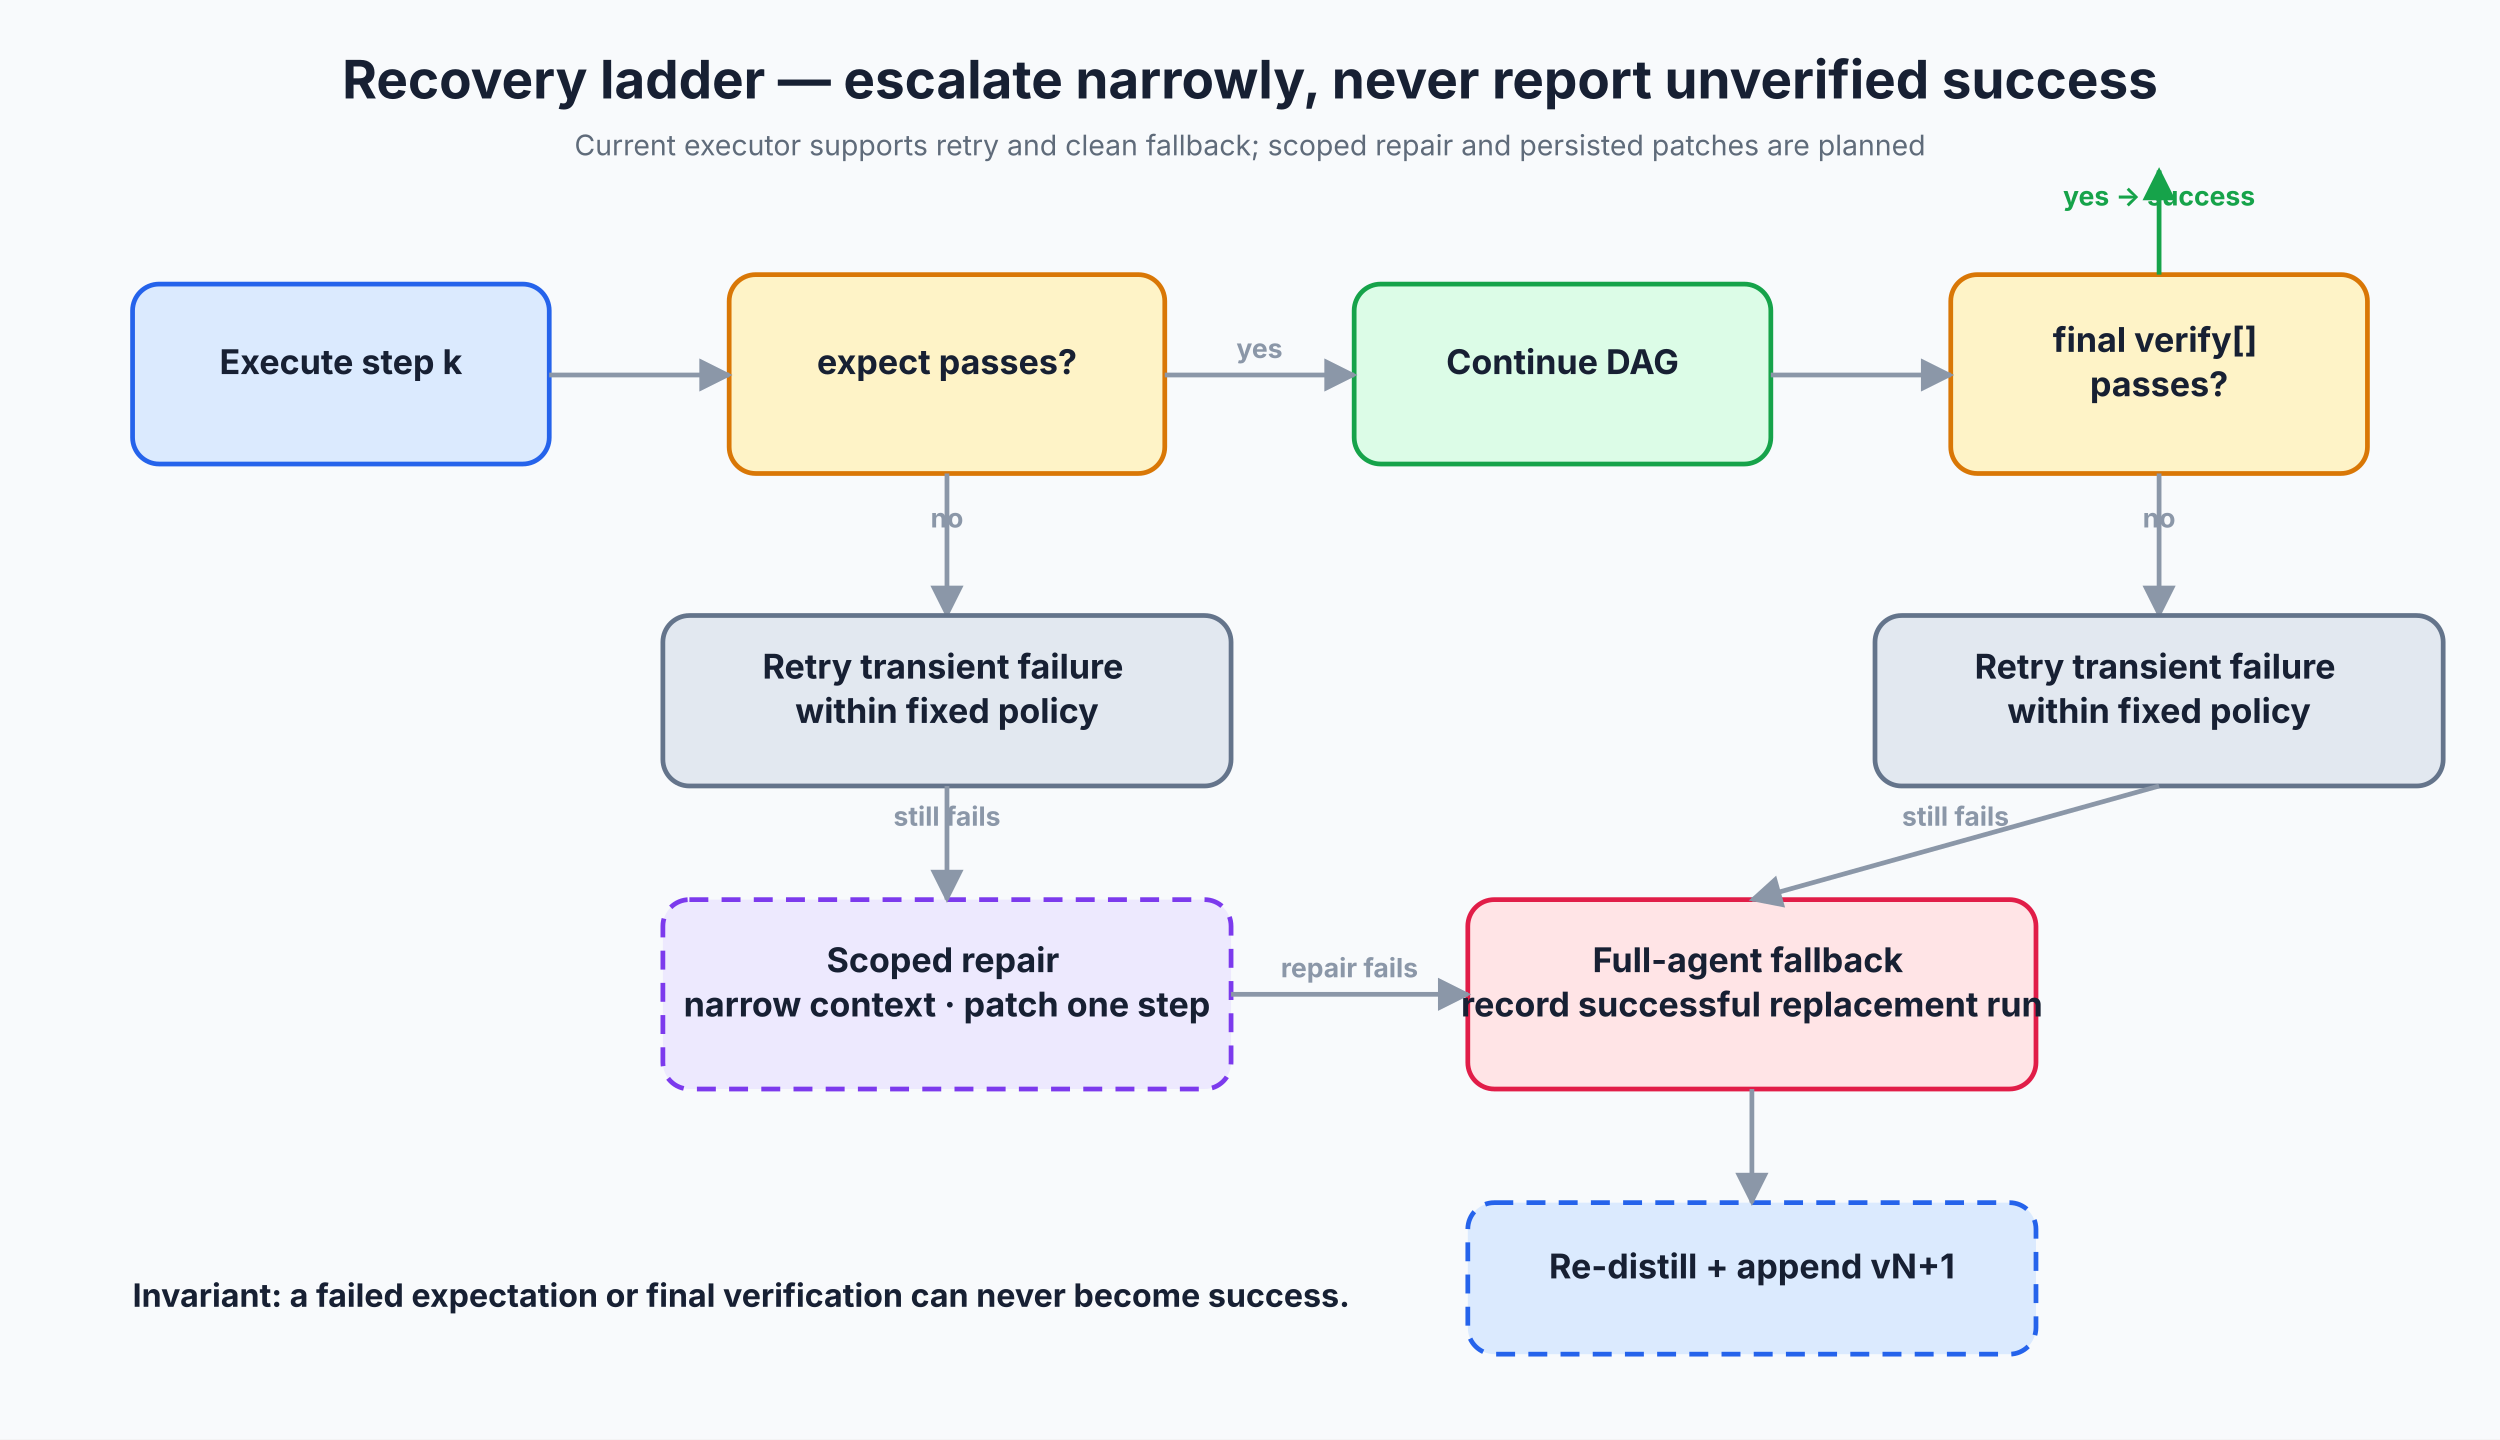
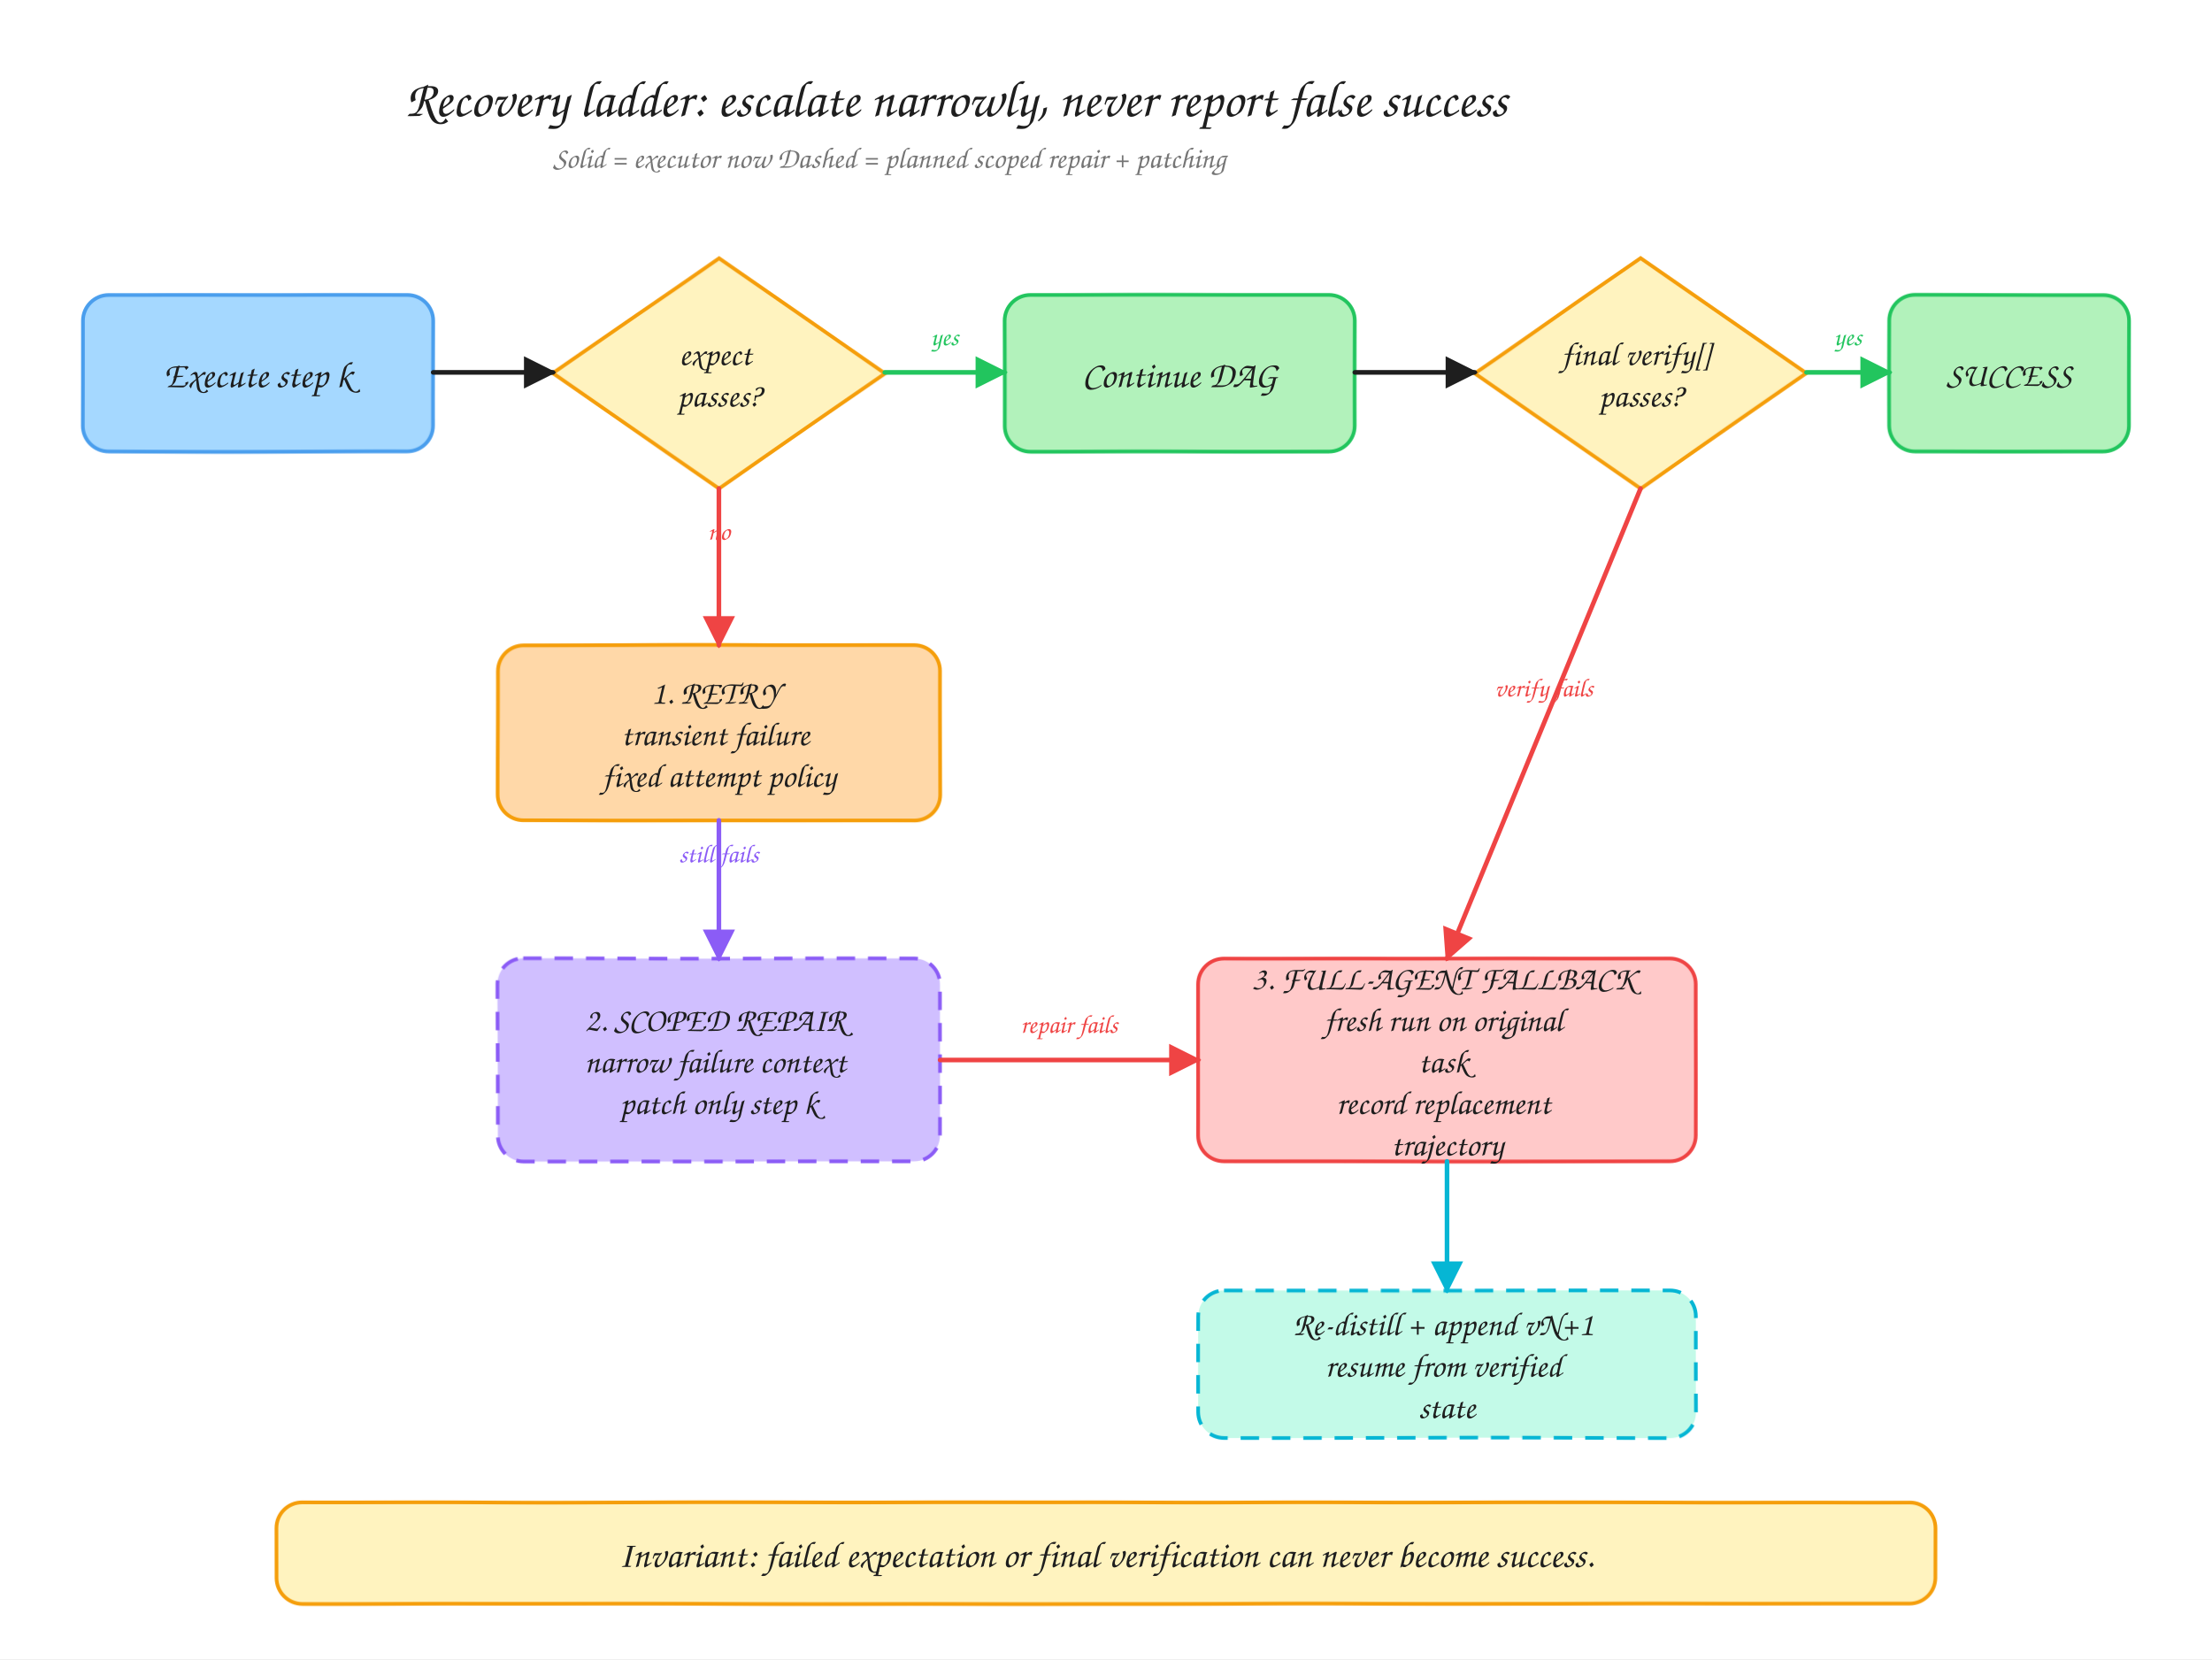
- <svg xmlns="http://www.w3.org/2000/svg" width="1320" height="760" viewBox="0 0 1320 760" role="img" aria-labelledby="title desc">
+ <svg xmlns="http://www.w3.org/2000/svg" width="1200" height="900" viewBox="0 0 1200 900" role="img">
  <defs>
+     <filter id="rough" x="-3%" y="-3%" width="106%" height="106%">
+       <feTurbulence type="fractalNoise" baseFrequency="0.012" numOctaves="1" seed="7" result="noise" />
+       <feDisplacementMap in="SourceGraphic" in2="noise" scale="0.7" />
+     </filter>
    <marker id="arrow" viewBox="0 0 10 10" refX="9" refY="5" markerWidth="7" markerHeight="7" orient="auto-start-reverse">
      <path d="M 0 0 L 10 5 L 0 10 z" fill="context-stroke" />
    </marker>
  </defs>
-   <rect width="100%" height="100%" fill="#f8fafc" />
-   <text x="50%" y="52" text-anchor="middle" fill="#172033" font-family="Inter, ui-sans-serif, system-ui, sans-serif" font-size="28" font-weight="750">Recovery ladder — escalate narrowly, never report unverified success</text>
-   <text x="50%" y="82" text-anchor="middle" fill="#5f6b7a" font-family="Inter, ui-sans-serif, system-ui, sans-serif" font-size="15">Current executor supports retry and clean fallback; scoped repair and persisted patches are planned</text>
-   <rect x="70" y="150" width="220" height="95" rx="14" fill="#dbeafe" stroke="#2563eb" stroke-width="2.5" />
-   <text x="180" y="197.5" text-anchor="middle" fill="#172033" font-family="Inter, ui-sans-serif, system-ui, sans-serif" font-size="18" font-weight="700">
-     <tspan x="180" dy="0">Execute step k</tspan>
+   <rect width="1200" height="900" fill="#ffffff" />
+   <text x="220" y="63" text-anchor="start" fill="#1e1e1e" font-family="Virgil, Segoe Print, cursive" font-size="28" font-weight="600">
+     <tspan x="220" dy="0">Recovery ladder: escalate narrowly, never report false success</tspan>
  </text>
-   <rect x="385" y="145" width="230" height="105" rx="14" fill="#fef3c7" stroke="#d97706" stroke-width="2.5" />
-   <text x="500" y="197.5" text-anchor="middle" fill="#172033" font-family="Inter, ui-sans-serif, system-ui, sans-serif" font-size="18" font-weight="700">
-     <tspan x="500" dy="0">expect passes?</tspan>
+   <text x="300" y="91" text-anchor="start" fill="#757575" font-family="Virgil, Segoe Print, cursive" font-size="16" font-weight="600">
+     <tspan x="300" dy="0">Solid = executor now     Dashed = planned scoped repair + patching</tspan>
  </text>
-   <rect x="715" y="150" width="220" height="95" rx="14" fill="#dcfce7" stroke="#16a34a" stroke-width="2.5" />
-   <text x="825" y="197.5" text-anchor="middle" fill="#172033" font-family="Inter, ui-sans-serif, system-ui, sans-serif" font-size="18" font-weight="700">
-     <tspan x="825" dy="0">Continue DAG</tspan>
+   <rect x="45" y="160" width="190" height="85" rx="14" fill="#a5d8ff" stroke="#4a9eed" stroke-width="2" opacity="1" filter="url(#rough)" />
+   <text x="140" y="210" text-anchor="middle" fill="#1e1e1e" font-family="Virgil, Segoe Print, cursive" font-size="20" font-weight="600">
+     <tspan x="140" dy="0">Execute step k</tspan>
  </text>
-   <rect x="1030" y="145" width="220" height="105" rx="14" fill="#fef3c7" stroke="#d97706" stroke-width="2.5" />
-   <text x="1140" y="185.8" text-anchor="middle" fill="#172033" font-family="Inter, ui-sans-serif, system-ui, sans-serif" font-size="18" font-weight="700">
-     <tspan x="1140" dy="0">final verify[]</tspan>
-     <tspan x="1140" dy="23.4">passes?</tspan>
+   <polygon points="390,140 480,202.5 390,265 300,202.5" fill="#fff3bf" stroke="#f59e0b" stroke-width="2" opacity="1" filter="url(#rough)" />
+   <text x="390" y="198" text-anchor="middle" fill="#1e1e1e" font-family="Virgil, Segoe Print, cursive" font-size="18" font-weight="600">
+     <tspan x="390" dy="0">expect</tspan>
+     <tspan x="390" dy="22.5">passes?</tspan>
  </text>
-   <line x1="290" y1="198" x2="385" y2="198" stroke="#8b97a8" stroke-width="2.5" marker-end="url(#arrow)" />
-   <line x1="615" y1="198" x2="715" y2="198" stroke="#8b97a8" stroke-width="2.5" marker-end="url(#arrow)" />
-   <text x="665" y="189" text-anchor="middle" fill="#8b97a8" font-family="Inter, ui-sans-serif, system-ui, sans-serif" font-size="14" font-weight="650">yes</text>
-   <line x1="935" y1="198" x2="1030" y2="198" stroke="#8b97a8" stroke-width="2.5" marker-end="url(#arrow)" />
-   <line x1="1140" y1="250" x2="1140" y2="325" stroke="#8b97a8" stroke-width="2.5" marker-end="url(#arrow)" />
-   <text x="1140" y="278.5" text-anchor="middle" fill="#8b97a8" font-family="Inter, ui-sans-serif, system-ui, sans-serif" font-size="14" font-weight="650">no</text>
-   <rect x="990" y="325" width="300" height="90" rx="14" fill="#e2e8f0" stroke="#64748b" stroke-width="2.5" />
-   <text x="1140" y="358.3" text-anchor="middle" fill="#172033" font-family="Inter, ui-sans-serif, system-ui, sans-serif" font-size="18" font-weight="700">
-     <tspan x="1140" dy="0">Retry transient failure</tspan>
-     <tspan x="1140" dy="23.4">within fixed policy</tspan>
+   <rect x="545" y="160" width="190" height="85" rx="14" fill="#b2f2bb" stroke="#22c55e" stroke-width="2" opacity="1" filter="url(#rough)" />
+   <text x="640" y="210" text-anchor="middle" fill="#1e1e1e" font-family="Virgil, Segoe Print, cursive" font-size="20" font-weight="600">
+     <tspan x="640" dy="0">Continue DAG</tspan>
  </text>
-   <line x1="500" y1="250" x2="500" y2="325" stroke="#8b97a8" stroke-width="2.5" marker-end="url(#arrow)" />
-   <text x="500" y="278.5" text-anchor="middle" fill="#8b97a8" font-family="Inter, ui-sans-serif, system-ui, sans-serif" font-size="14" font-weight="650">no</text>
-   <rect x="350" y="325" width="300" height="90" rx="14" fill="#e2e8f0" stroke="#64748b" stroke-width="2.5" />
-   <text x="500" y="358.3" text-anchor="middle" fill="#172033" font-family="Inter, ui-sans-serif, system-ui, sans-serif" font-size="18" font-weight="700">
-     <tspan x="500" dy="0">Retry transient failure</tspan>
-     <tspan x="500" dy="23.4">within fixed policy</tspan>
+   <polygon points="890,140 980,202.5 890,265 800,202.5" fill="#fff3bf" stroke="#f59e0b" stroke-width="2" opacity="1" filter="url(#rough)" />
+   <text x="890" y="198" text-anchor="middle" fill="#1e1e1e" font-family="Virgil, Segoe Print, cursive" font-size="18" font-weight="600">
+     <tspan x="890" dy="0">final verify[]</tspan>
+     <tspan x="890" dy="22.5">passes?</tspan>
  </text>
-   <rect x="350" y="475" width="300" height="100" rx="14" fill="#ede9fe" stroke="#7c3aed" stroke-width="2.5" stroke-dasharray="10 7" />
-   <text x="500" y="513.3" text-anchor="middle" fill="#172033" font-family="Inter, ui-sans-serif, system-ui, sans-serif" font-size="18" font-weight="700">
-     <tspan x="500" dy="0">Scoped repair</tspan>
-     <tspan x="500" dy="23.4">narrow context · patch one step</tspan>
+   <rect x="1025" y="160" width="130" height="85" rx="14" fill="#b2f2bb" stroke="#22c55e" stroke-width="2" opacity="1" filter="url(#rough)" />
+   <text x="1090" y="209.25" text-anchor="middle" fill="#1e1e1e" font-family="Virgil, Segoe Print, cursive" font-size="18" font-weight="600">
+     <tspan x="1090" dy="0">SUCCESS</tspan>
  </text>
-   <rect x="775" y="475" width="300" height="100" rx="14" fill="#ffe4e6" stroke="#e11d48" stroke-width="2.5" />
-   <text x="925" y="513.3" text-anchor="middle" fill="#172033" font-family="Inter, ui-sans-serif, system-ui, sans-serif" font-size="18" font-weight="700">
-     <tspan x="925" dy="0">Full-agent fallback</tspan>
-     <tspan x="925" dy="23.4">record successful replacement run</tspan>
+   <polyline points="235,202 300,202" fill="none" stroke="#1e1e1e" stroke-width="2.5" stroke-linecap="round" stroke-linejoin="round" marker-end="url(#arrow)" />
+   <polyline points="480,202 545,202" fill="none" stroke="#22c55e" stroke-width="2.5" stroke-linecap="round" stroke-linejoin="round" marker-end="url(#arrow)" />
+   <text x="512.5" y="187.25" text-anchor="middle" fill="#22c55e" font-family="Virgil, Segoe Print, cursive" font-size="14" font-weight="600">
+     <tspan x="512.5" dy="0">yes</tspan>
  </text>
-   <line x1="500" y1="415" x2="500" y2="475" stroke="#8b97a8" stroke-width="2.5" marker-end="url(#arrow)" />
-   <text x="500" y="436" text-anchor="middle" fill="#8b97a8" font-family="Inter, ui-sans-serif, system-ui, sans-serif" font-size="14" font-weight="650">still fails</text>
-   <line x1="650" y1="525" x2="775" y2="525" stroke="#8b97a8" stroke-width="2.5" marker-end="url(#arrow)" />
-   <text x="712.5" y="516" text-anchor="middle" fill="#8b97a8" font-family="Inter, ui-sans-serif, system-ui, sans-serif" font-size="14" font-weight="650">repair fails</text>
-   <line x1="1140" y1="415" x2="925" y2="475" stroke="#8b97a8" stroke-width="2.5" marker-end="url(#arrow)" />
-   <text x="1032.5" y="436" text-anchor="middle" fill="#8b97a8" font-family="Inter, ui-sans-serif, system-ui, sans-serif" font-size="14" font-weight="650">still fails</text>
-   <rect x="775" y="635" width="300" height="80" rx="14" fill="#dbeafe" stroke="#2563eb" stroke-width="2.5" stroke-dasharray="10 7" />
-   <text x="925" y="675" text-anchor="middle" fill="#172033" font-family="Inter, ui-sans-serif, system-ui, sans-serif" font-size="18" font-weight="700">
-     <tspan x="925" dy="0">Re-distill + append vN+1</tspan>
+   <polyline points="735,202 800,202" fill="none" stroke="#1e1e1e" stroke-width="2.5" stroke-linecap="round" stroke-linejoin="round" marker-end="url(#arrow)" />
+   <polyline points="980,202 1025,202" fill="none" stroke="#22c55e" stroke-width="2.5" stroke-linecap="round" stroke-linejoin="round" marker-end="url(#arrow)" />
+   <text x="1002.5" y="187.25" text-anchor="middle" fill="#22c55e" font-family="Virgil, Segoe Print, cursive" font-size="14" font-weight="600">
+     <tspan x="1002.5" dy="0">yes</tspan>
  </text>
-   <line x1="925" y1="575" x2="925" y2="635" stroke="#8b97a8" stroke-width="2.5" marker-end="url(#arrow)" />
-   <line x1="1140" y1="145" x2="1140" y2="90" stroke="#16a34a" stroke-width="2.5" marker-end="url(#arrow)" />
-   <text x="1140" y="108.5" text-anchor="middle" fill="#16a34a" font-family="Inter, ui-sans-serif, system-ui, sans-serif" font-size="14" font-weight="650">yes → success</text>
-   <text x="70" y="690" text-anchor="start" fill="#172033" font-family="Inter, ui-sans-serif, system-ui, sans-serif" font-size="17" font-weight="700">
-     <tspan x="70" dy="0">Invariant: a failed expectation or final verification can never become success.</tspan>
+   <rect x="270" y="350" width="240" height="95" rx="14" fill="#ffd8a8" stroke="#f59e0b" stroke-width="2" opacity="1" filter="url(#rough)" />
+   <text x="390" y="381.75" text-anchor="middle" fill="#1e1e1e" font-family="Virgil, Segoe Print, cursive" font-size="18" font-weight="600">
+     <tspan x="390" dy="0">1. RETRY</tspan>
+     <tspan x="390" dy="22.5">transient failure</tspan>
+     <tspan x="390" dy="22.5">fixed attempt policy</tspan>
+   </text>
+   <polyline points="390,265 390,350" fill="none" stroke="#ef4444" stroke-width="2.5" stroke-linecap="round" stroke-linejoin="round" marker-end="url(#arrow)" />
+   <text x="390" y="292.75" text-anchor="middle" fill="#ef4444" font-family="Virgil, Segoe Print, cursive" font-size="14" font-weight="600">
+     <tspan x="390" dy="0">no</tspan>
+   </text>
+   <rect x="270" y="520" width="240" height="110" rx="14" fill="#d0bfff" stroke="#8b5cf6" stroke-width="2" stroke-dasharray="10 7" opacity="1" filter="url(#rough)" />
+   <text x="390" y="559.25" text-anchor="middle" fill="#1e1e1e" font-family="Virgil, Segoe Print, cursive" font-size="18" font-weight="600">
+     <tspan x="390" dy="0">2. SCOPED REPAIR</tspan>
+     <tspan x="390" dy="22.5">narrow failure context</tspan>
+     <tspan x="390" dy="22.5">patch only step k</tspan>
+   </text>
+   <polyline points="390,445 390,520" fill="none" stroke="#8b5cf6" stroke-width="2.5" stroke-linecap="round" stroke-linejoin="round" marker-end="url(#arrow)" />
+   <text x="390" y="467.75" text-anchor="middle" fill="#8b5cf6" font-family="Virgil, Segoe Print, cursive" font-size="14" font-weight="600">
+     <tspan x="390" dy="0">still fails</tspan>
+   </text>
+   <rect x="650" y="520" width="270" height="110" rx="14" fill="#ffc9c9" stroke="#ef4444" stroke-width="2" opacity="1" filter="url(#rough)" />
+   <text x="785" y="536.75" text-anchor="middle" fill="#1e1e1e" font-family="Virgil, Segoe Print, cursive" font-size="18" font-weight="600">
+     <tspan x="785" dy="0">3. FULL-AGENT FALLBACK</tspan>
+     <tspan x="785" dy="22.5">fresh run on original</tspan>
+     <tspan x="785" dy="22.5">task</tspan>
+     <tspan x="785" dy="22.5">record replacement</tspan>
+     <tspan x="785" dy="22.5">trajectory</tspan>
+   </text>
+   <polyline points="510,575 650,575" fill="none" stroke="#ef4444" stroke-width="2.5" stroke-linecap="round" stroke-linejoin="round" marker-end="url(#arrow)" />
+   <text x="580" y="560.25" text-anchor="middle" fill="#ef4444" font-family="Virgil, Segoe Print, cursive" font-size="14" font-weight="600">
+     <tspan x="580" dy="0">repair fails</tspan>
+   </text>
+   <polyline points="890,265 785,520" fill="none" stroke="#ef4444" stroke-width="2.5" stroke-linecap="round" stroke-linejoin="round" marker-end="url(#arrow)" />
+   <text x="837.5" y="377.75" text-anchor="middle" fill="#ef4444" font-family="Virgil, Segoe Print, cursive" font-size="14" font-weight="600">
+     <tspan x="837.5" dy="0">verify fails</tspan>
+   </text>
+   <rect x="650" y="700" width="270" height="80" rx="14" fill="#c3fae8" stroke="#06b6d4" stroke-width="2" stroke-dasharray="10 7" opacity="1" filter="url(#rough)" />
+   <text x="785" y="724.25" text-anchor="middle" fill="#1e1e1e" font-family="Virgil, Segoe Print, cursive" font-size="18" font-weight="600">
+     <tspan x="785" dy="0">Re-distill + append vN+1</tspan>
+     <tspan x="785" dy="22.5">resume from verified</tspan>
+     <tspan x="785" dy="22.5">state</tspan>
+   </text>
+   <polyline points="785,630 785,700" fill="none" stroke="#06b6d4" stroke-width="2.5" stroke-linecap="round" stroke-linejoin="round" marker-end="url(#arrow)" />
+   <rect x="150" y="815" width="900" height="55" rx="14" fill="#fff3bf" stroke="#f59e0b" stroke-width="2" opacity="1" filter="url(#rough)" />
+   <text x="600" y="850" text-anchor="middle" fill="#1e1e1e" font-family="Virgil, Segoe Print, cursive" font-size="20" font-weight="600">
+     <tspan x="600" dy="0">Invariant: failed expectation or final verification can never become success.</tspan>
  </text>
</svg>
